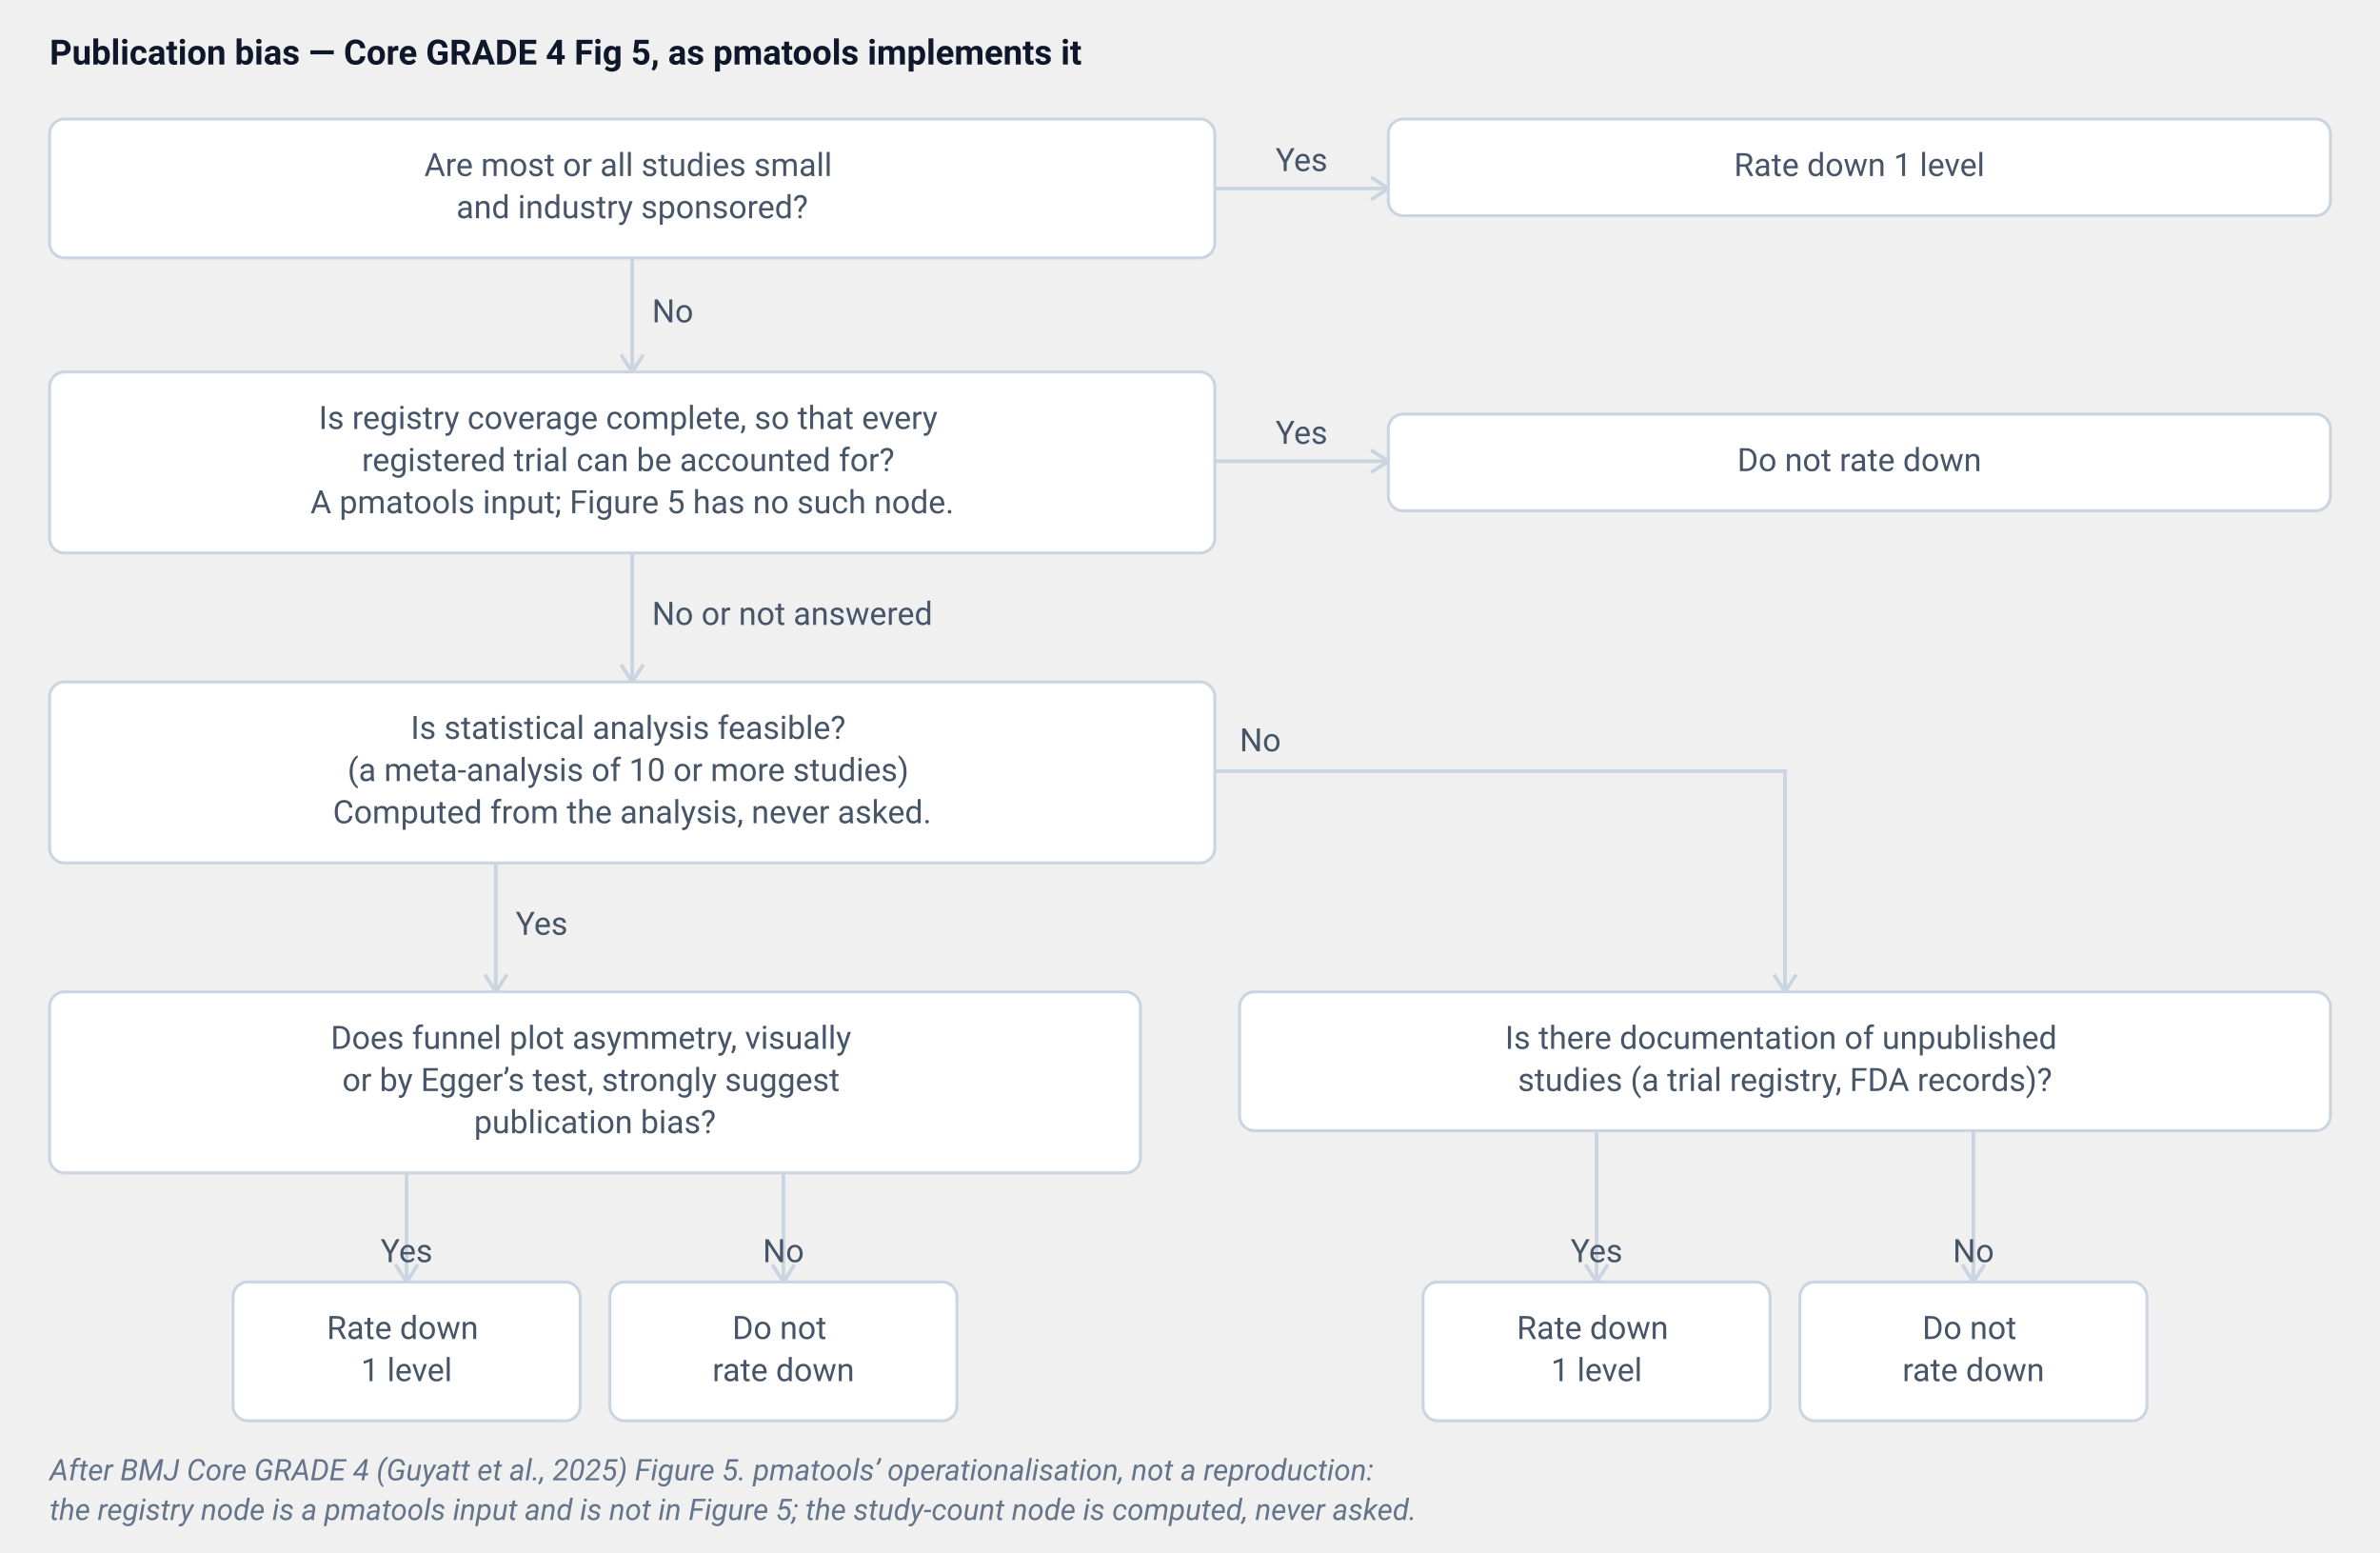
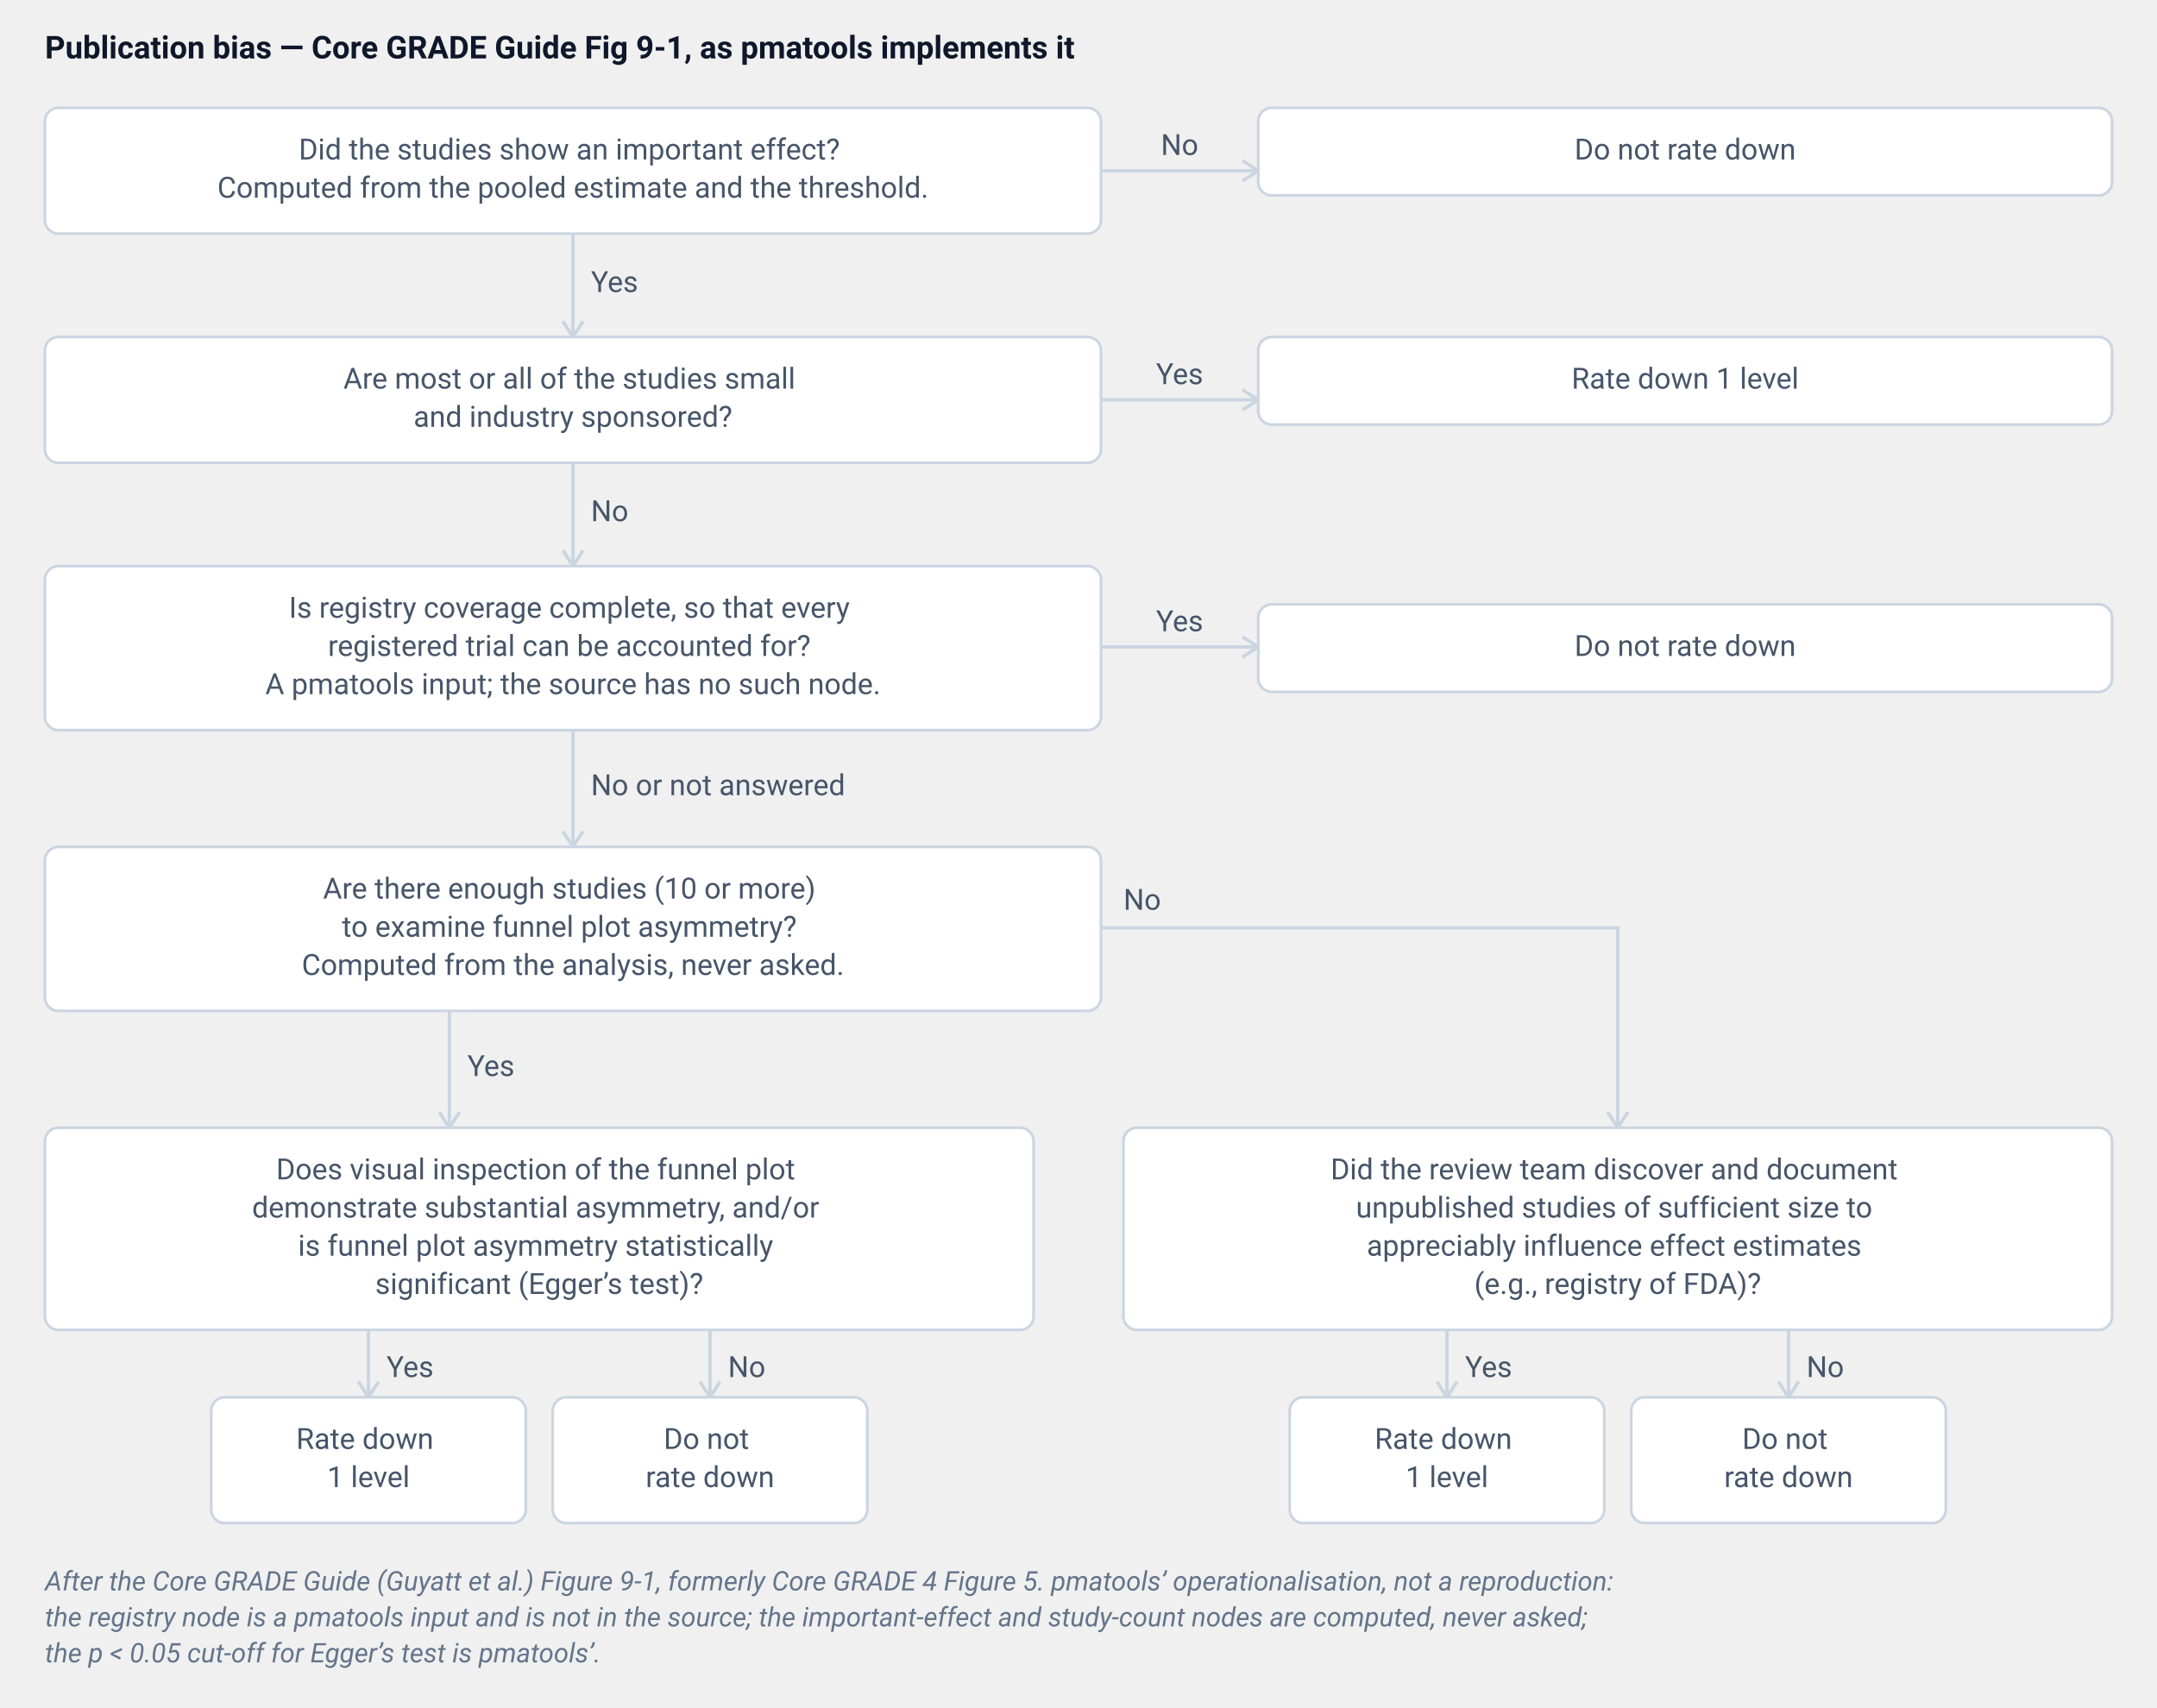
- <svg xmlns="http://www.w3.org/2000/svg" viewBox="0 0 960 626" preserveAspectRatio="xMidYMid meet" role="img" aria-labelledby="pubias-title pubias-desc">
+ <svg xmlns="http://www.w3.org/2000/svg" viewBox="0 0 960 760" preserveAspectRatio="xMidYMid meet" role="img" aria-labelledby="pubias-title pubias-desc">
  <style>
    .pma-fc-node rect, .pma-fc-leaf rect {
      fill: #ffffff; stroke: #cbd5e1; stroke-width: 1.2;
    }
    .pma-fc-edge path { stroke: #cbd5e1; stroke-width: 1.5; fill: none; }
    .pma-fc-node text, .pma-fc-leaf text, .pma-fc-edge text {
      fill: #475569; font-size: 13px; font-weight: 400;
      font-family: -apple-system, BlinkMacSystemFont, "Segoe UI", Roboto,
        "Helvetica Neue", Arial, sans-serif;
    }
    .pma-fc-edge-label { font-size: 12px; }
    .pma-fc-caption { fill: #64748b; font-size: 12px; font-style: italic;
      font-family: -apple-system, BlinkMacSystemFont, "Segoe UI", Roboto,
        "Helvetica Neue", Arial, sans-serif; }
    .pma-fc-heading { fill: #0f172a; font-size: 14px; font-weight: 600;
      font-family: -apple-system, BlinkMacSystemFont, "Segoe UI", Roboto,
        "Helvetica Neue", Arial, sans-serif; }
    .pma-fc-on.pma-fc-node rect, .pma-fc-on.pma-fc-leaf rect {
      stroke: #0f172a; stroke-width: 2.5;
    }
    .pma-fc-on.pma-fc-edge path { stroke: #0f172a; stroke-width: 3; }
    .pma-fc-on text { fill: #0f172a; font-weight: 600; }
  </style>
-   <text class="pma-fc-heading" x="20" y="26">Publication bias — Core GRADE 4 Fig 5, as pmatools implements it</text>
-   <g id="pma-pubias-edge-q1-yes" class="pma-fc-edge">
+   <text class="pma-fc-heading" x="20" y="26">Publication bias — Core GRADE Guide Fig 9-1, as pmatools implements it</text>
+   <g id="pma-pubias-edge-q0-no" class="pma-fc-edge">
    <path d="M 490 76 L 560 76" />
    <path d="M 553 80.5 L 560 76 L 553 71.5" />
-     <text class="pma-fc-edge-label" x="525" y="69" text-anchor="middle">Yes</text>
+     <text class="pma-fc-edge-label" x="525" y="69" text-anchor="middle">No</text>
+   </g>
+   <g id="pma-pubias-edge-q0-yes" class="pma-fc-edge">
+     <path d="M 255 104 L 255 150" />
+     <path d="M 250.5 143 L 255 150 L 259.5 143" />
+     <text class="pma-fc-edge-label" x="263" y="130" text-anchor="start">Yes</text>
+   </g>
+   <g id="pma-pubias-edge-q1-yes" class="pma-fc-edge">
+     <path d="M 490 178 L 560 178" />
+     <path d="M 553 182.5 L 560 178 L 553 173.5" />
+     <text class="pma-fc-edge-label" x="525" y="171" text-anchor="middle">Yes</text>
  </g>
  <g id="pma-pubias-edge-q1-no" class="pma-fc-edge">
-     <path d="M 255 104 L 255 150" />
-     <path d="M 250.5 143 L 255 150 L 259.5 143" />
-     <text class="pma-fc-edge-label" x="263" y="130" text-anchor="start">No</text>
+     <path d="M 255 206 L 255 252" />
+     <path d="M 250.5 245 L 255 252 L 259.5 245" />
+     <text class="pma-fc-edge-label" x="263" y="232" text-anchor="start">No</text>
  </g>
  <g id="pma-pubias-edge-registry-yes" class="pma-fc-edge">
-     <path d="M 490 186 L 560 186" />
-     <path d="M 553 190.5 L 560 186 L 553 181.5" />
-     <text class="pma-fc-edge-label" x="525" y="179" text-anchor="middle">Yes</text>
+     <path d="M 490 288 L 560 288" />
+     <path d="M 553 292.5 L 560 288 L 553 283.5" />
+     <text class="pma-fc-edge-label" x="525" y="281" text-anchor="middle">Yes</text>
  </g>
  <g id="pma-pubias-edge-registry-no" class="pma-fc-edge">
-     <path d="M 255 223 L 255 275" />
-     <path d="M 250.5 268 L 255 275 L 259.5 268" />
-     <text class="pma-fc-edge-label" x="263" y="252" text-anchor="start">No or not answered</text>
+     <path d="M 255 325 L 255 377" />
+     <path d="M 250.5 370 L 255 377 L 259.5 370" />
+     <text class="pma-fc-edge-label" x="263" y="354" text-anchor="start">No or not answered</text>
  </g>
  <g id="pma-pubias-edge-q2-yes" class="pma-fc-edge">
-     <path d="M 200 348 L 200 400" />
-     <path d="M 195.5 393 L 200 400 L 204.5 393" />
-     <text class="pma-fc-edge-label" x="208" y="377" text-anchor="start">Yes</text>
+     <path d="M 200 450 L 200 502" />
+     <path d="M 195.5 495 L 200 502 L 204.5 495" />
+     <text class="pma-fc-edge-label" x="208" y="479" text-anchor="start">Yes</text>
  </g>
  <g id="pma-pubias-edge-q2-no" class="pma-fc-edge">
-     <path d="M 490 311 L 720 311 L 720 400" />
-     <path d="M 715.5 393 L 720 400 L 724.5 393" />
-     <text class="pma-fc-edge-label" x="500" y="303" text-anchor="start">No</text>
+     <path d="M 490 413 L 720 413 L 720 502" />
+     <path d="M 715.5 495 L 720 502 L 724.5 495" />
+     <text class="pma-fc-edge-label" x="500" y="405" text-anchor="start">No</text>
  </g>
  <g id="pma-pubias-edge-q3-yes" class="pma-fc-edge">
-     <path d="M 164 473 L 164 517" />
-     <path d="M 159.5 510 L 164 517 L 168.5 510" />
-     <text class="pma-fc-edge-label" x="164" y="509" text-anchor="middle">Yes</text>
+     <path d="M 164 592 L 164 622" />
+     <path d="M 159.5 615 L 164 622 L 168.5 615" />
+     <text class="pma-fc-edge-label" x="172" y="613" text-anchor="start">Yes</text>
  </g>
  <g id="pma-pubias-edge-q3-no" class="pma-fc-edge">
-     <path d="M 316 473 L 316 517" />
-     <path d="M 311.5 510 L 316 517 L 320.5 510" />
-     <text class="pma-fc-edge-label" x="316" y="509" text-anchor="middle">No</text>
+     <path d="M 316 592 L 316 622" />
+     <path d="M 311.5 615 L 316 622 L 320.5 615" />
+     <text class="pma-fc-edge-label" x="324" y="613" text-anchor="start">No</text>
  </g>
  <g id="pma-pubias-edge-q4-yes" class="pma-fc-edge">
-     <path d="M 644 456 L 644 517" />
-     <path d="M 639.5 510 L 644 517 L 648.5 510" />
-     <text class="pma-fc-edge-label" x="644" y="509" text-anchor="middle">Yes</text>
+     <path d="M 644 592 L 644 622" />
+     <path d="M 639.5 615 L 644 622 L 648.5 615" />
+     <text class="pma-fc-edge-label" x="652" y="613" text-anchor="start">Yes</text>
  </g>
  <g id="pma-pubias-edge-q4-no" class="pma-fc-edge">
-     <path d="M 796 456 L 796 517" />
-     <path d="M 791.5 510 L 796 517 L 800.5 510" />
-     <text class="pma-fc-edge-label" x="796" y="509" text-anchor="middle">No</text>
+     <path d="M 796 592 L 796 622" />
+     <path d="M 791.5 615 L 796 622 L 800.5 615" />
+     <text class="pma-fc-edge-label" x="804" y="613" text-anchor="start">No</text>
+   </g>
+   <g id="pma-pubias-node-q0" class="pma-fc-node">
+     <rect x="20" y="48" width="470" height="56" rx="6" ry="6" />
+     <text x="255" y="71" text-anchor="middle">
+       <tspan x="255" dy="0">Did the studies show an important effect?</tspan>
+       <tspan x="255" dy="17">Computed from the pooled estimate and the threshold.</tspan>
+     </text>
+   </g>
+   <g id="pma-pubias-leaf-nodown-q0" class="pma-fc-leaf">
+     <rect x="560" y="48" width="380" height="39" rx="6" ry="6" />
+     <text x="750" y="71" text-anchor="middle">
+       <tspan x="750" dy="0">Do not rate down</tspan>
+     </text>
  </g>
  <g id="pma-pubias-node-q1" class="pma-fc-node">
-     <rect x="20" y="48" width="470" height="56" rx="6" ry="6" />
-     <text x="255" y="71" text-anchor="middle">
-       <tspan x="255" dy="0">Are most or all studies small</tspan>
+     <rect x="20" y="150" width="470" height="56" rx="6" ry="6" />
+     <text x="255" y="173" text-anchor="middle">
+       <tspan x="255" dy="0">Are most or all of the studies small</tspan>
      <tspan x="255" dy="17">and industry sponsored?</tspan>
    </text>
  </g>
  <g id="pma-pubias-leaf-down1-q1" class="pma-fc-leaf">
-     <rect x="560" y="48" width="380" height="39" rx="6" ry="6" />
-     <text x="750" y="71" text-anchor="middle">
+     <rect x="560" y="150" width="380" height="39" rx="6" ry="6" />
+     <text x="750" y="173" text-anchor="middle">
      <tspan x="750" dy="0">Rate down 1 level</tspan>
    </text>
  </g>
  <g id="pma-pubias-node-registry" class="pma-fc-node">
-     <rect x="20" y="150" width="470" height="73" rx="6" ry="6" />
-     <text x="255" y="173" text-anchor="middle">
+     <rect x="20" y="252" width="470" height="73" rx="6" ry="6" />
+     <text x="255" y="275" text-anchor="middle">
      <tspan x="255" dy="0">Is registry coverage complete, so that every</tspan>
      <tspan x="255" dy="17">registered trial can be accounted for?</tspan>
-       <tspan x="255" dy="17">A pmatools input; Figure 5 has no such node.</tspan>
+       <tspan x="255" dy="17">A pmatools input; the source has no such node.</tspan>
    </text>
  </g>
  <g id="pma-pubias-leaf-nodown-registry" class="pma-fc-leaf">
-     <rect x="560" y="167" width="380" height="39" rx="6" ry="6" />
-     <text x="750" y="190" text-anchor="middle">
+     <rect x="560" y="269" width="380" height="39" rx="6" ry="6" />
+     <text x="750" y="292" text-anchor="middle">
      <tspan x="750" dy="0">Do not rate down</tspan>
    </text>
  </g>
  <g id="pma-pubias-node-q2" class="pma-fc-node">
-     <rect x="20" y="275" width="470" height="73" rx="6" ry="6" />
-     <text x="255" y="298" text-anchor="middle">
-       <tspan x="255" dy="0">Is statistical analysis feasible?</tspan>
-       <tspan x="255" dy="17">(a meta-analysis of 10 or more studies)</tspan>
+     <rect x="20" y="377" width="470" height="73" rx="6" ry="6" />
+     <text x="255" y="400" text-anchor="middle">
+       <tspan x="255" dy="0">Are there enough studies (10 or more)</tspan>
+       <tspan x="255" dy="17">to examine funnel plot asymmetry?</tspan>
      <tspan x="255" dy="17">Computed from the analysis, never asked.</tspan>
    </text>
  </g>
  <g id="pma-pubias-node-q3" class="pma-fc-node">
-     <rect x="20" y="400" width="440" height="73" rx="6" ry="6" />
-     <text x="240" y="423" text-anchor="middle">
-       <tspan x="240" dy="0">Does funnel plot asymmetry, visually</tspan>
-       <tspan x="240" dy="17">or by Egger’s test, strongly suggest</tspan>
-       <tspan x="240" dy="17">publication bias?</tspan>
+     <rect x="20" y="502" width="440" height="90" rx="6" ry="6" />
+     <text x="240" y="525" text-anchor="middle">
+       <tspan x="240" dy="0">Does visual inspection of the funnel plot</tspan>
+       <tspan x="240" dy="17">demonstrate substantial asymmetry, and/or</tspan>
+       <tspan x="240" dy="17">is funnel plot asymmetry statistically</tspan>
+       <tspan x="240" dy="17">significant (Egger’s test)?</tspan>
    </text>
  </g>
  <g id="pma-pubias-node-q4" class="pma-fc-node">
-     <rect x="500" y="400" width="440" height="56" rx="6" ry="6" />
-     <text x="720" y="423" text-anchor="middle">
-       <tspan x="720" dy="0">Is there documentation of unpublished</tspan>
-       <tspan x="720" dy="17">studies (a trial registry, FDA records)?</tspan>
+     <rect x="500" y="502" width="440" height="90" rx="6" ry="6" />
+     <text x="720" y="525" text-anchor="middle">
+       <tspan x="720" dy="0">Did the review team discover and document</tspan>
+       <tspan x="720" dy="17">unpublished studies of sufficient size to</tspan>
+       <tspan x="720" dy="17">appreciably influence effect estimates</tspan>
+       <tspan x="720" dy="17">(e.g., registry of FDA)?</tspan>
    </text>
  </g>
  <g id="pma-pubias-leaf-down1-q3" class="pma-fc-leaf">
-     <rect x="94" y="517" width="140" height="56" rx="6" ry="6" />
-     <text x="164" y="540" text-anchor="middle">
+     <rect x="94" y="622" width="140" height="56" rx="6" ry="6" />
+     <text x="164" y="645" text-anchor="middle">
      <tspan x="164" dy="0">Rate down</tspan>
      <tspan x="164" dy="17">1 level</tspan>
    </text>
  </g>
  <g id="pma-pubias-leaf-nodown-q3" class="pma-fc-leaf">
-     <rect x="246" y="517" width="140" height="56" rx="6" ry="6" />
-     <text x="316" y="540" text-anchor="middle">
+     <rect x="246" y="622" width="140" height="56" rx="6" ry="6" />
+     <text x="316" y="645" text-anchor="middle">
      <tspan x="316" dy="0">Do not</tspan>
      <tspan x="316" dy="17">rate down</tspan>
    </text>
  </g>
  <g id="pma-pubias-leaf-down1-q4" class="pma-fc-leaf">
-     <rect x="574" y="517" width="140" height="56" rx="6" ry="6" />
-     <text x="644" y="540" text-anchor="middle">
+     <rect x="574" y="622" width="140" height="56" rx="6" ry="6" />
+     <text x="644" y="645" text-anchor="middle">
      <tspan x="644" dy="0">Rate down</tspan>
      <tspan x="644" dy="17">1 level</tspan>
    </text>
  </g>
  <g id="pma-pubias-leaf-nodown-q4" class="pma-fc-leaf">
-     <rect x="726" y="517" width="140" height="56" rx="6" ry="6" />
-     <text x="796" y="540" text-anchor="middle">
+     <rect x="726" y="622" width="140" height="56" rx="6" ry="6" />
+     <text x="796" y="645" text-anchor="middle">
      <tspan x="796" dy="0">Do not</tspan>
      <tspan x="796" dy="17">rate down</tspan>
    </text>
  </g>
-   <text class="pma-fc-caption" x="20" y="597">
-     <tspan x="20" dy="0">After BMJ Core GRADE 4 (Guyatt et al., 2025) Figure 5. pmatools’ operationalisation, not a reproduction:</tspan>
-     <tspan x="20" dy="16">the registry node is a pmatools input and is not in Figure 5; the study-count node is computed, never asked.</tspan>
+   <text class="pma-fc-caption" x="20" y="708">
+     <tspan x="20" dy="0">After the Core GRADE Guide (Guyatt et al.) Figure 9-1, formerly Core GRADE 4 Figure 5. pmatools’ operationalisation, not a reproduction:</tspan>
+     <tspan x="20" dy="16">the registry node is a pmatools input and is not in the source; the important-effect and study-count nodes are computed, never asked;</tspan>
+     <tspan x="20" dy="16">the p &lt; 0.05 cut-off for Egger’s test is pmatools’.</tspan>
  </text>
</svg>
